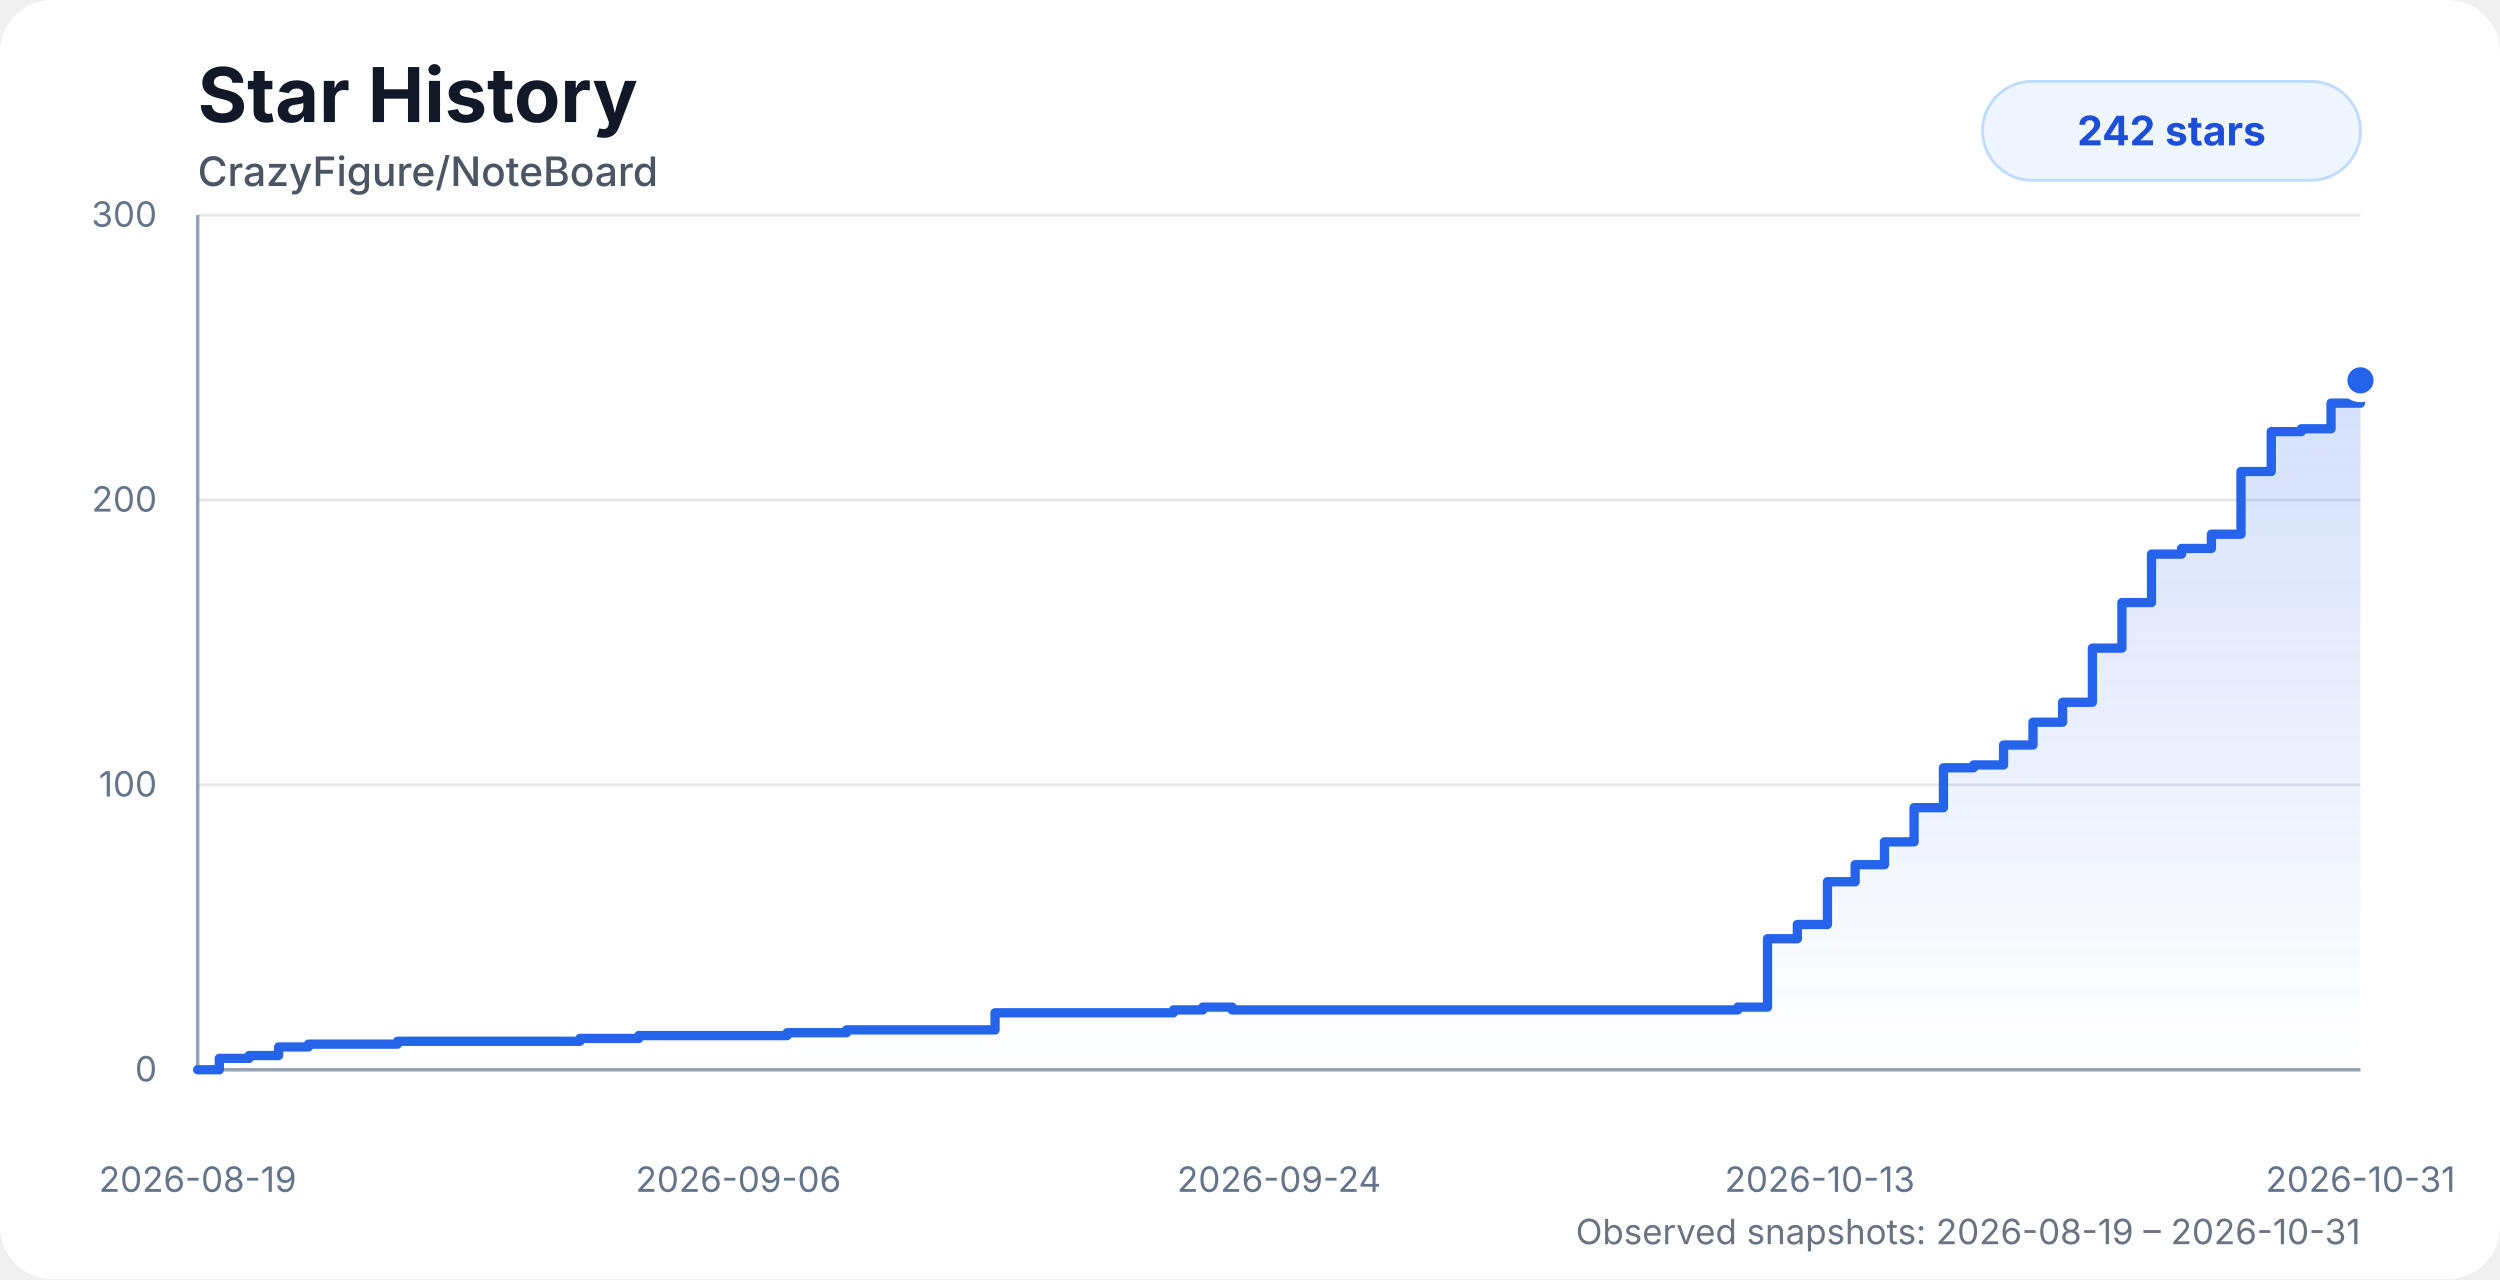
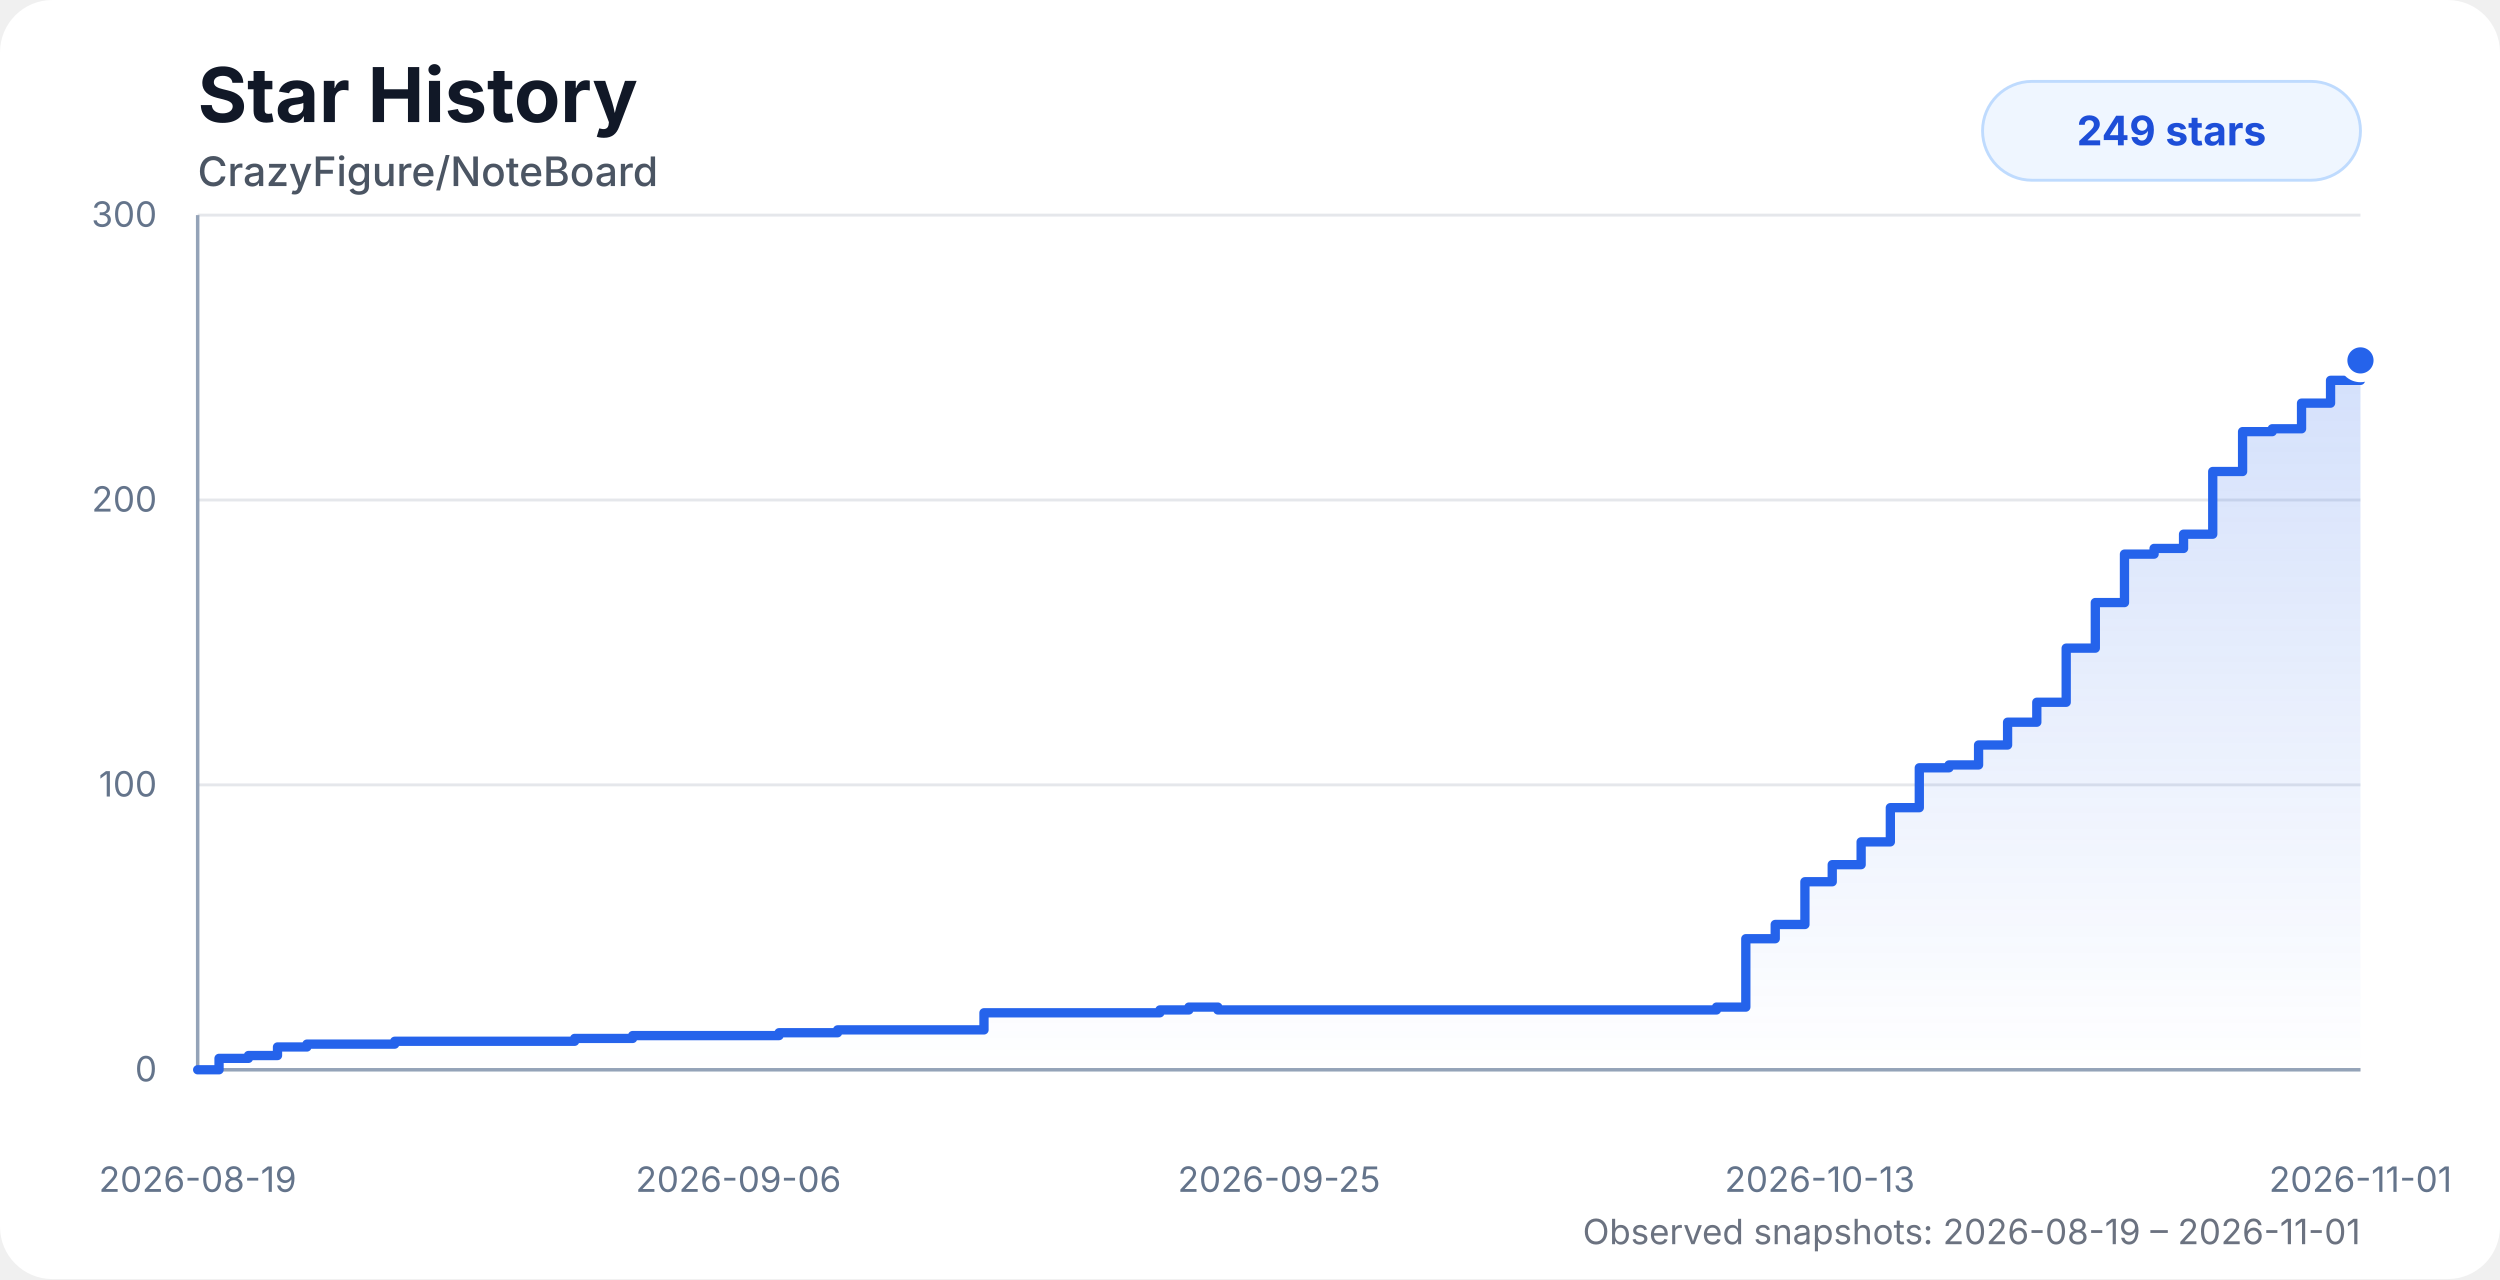
<svg xmlns="http://www.w3.org/2000/svg" width="860" height="440" viewBox="0 0 860 440" role="img" aria-labelledby="title desc">
  <style>
    .chart-bg { fill: #ffffff; }
    .title { fill: #111827; font: 700 26px system-ui, -apple-system, BlinkMacSystemFont, "Segoe UI", sans-serif; }
    .subtitle { fill: #4b5563; font: 500 14px system-ui, -apple-system, BlinkMacSystemFont, "Segoe UI", sans-serif; }
    .axis-label { fill: #64748b; font: 12px system-ui, -apple-system, BlinkMacSystemFont, "Segoe UI", sans-serif; }
    .grid { stroke: #e5e7eb; stroke-width: 1; }
    .axis { stroke: #94a3b8; stroke-width: 1.2; }
    .area { fill: url(#starGradient); opacity: 0.28; }
    .line { fill: none; stroke: #2563eb; stroke-width: 3.2; stroke-linecap: round; stroke-linejoin: round; }
    .dot { fill: #2563eb; stroke: #ffffff; stroke-width: 3; }
    .badge { fill: #eff6ff; stroke: #bfdbfe; }
    .badge-text { fill: #1d4ed8; font: 700 14px system-ui, -apple-system, BlinkMacSystemFont, "Segoe UI", sans-serif; }
    .status { fill: #6b7280; font: 12px system-ui, -apple-system, BlinkMacSystemFont, "Segoe UI", sans-serif; }
    @media (prefers-color-scheme: dark) {
      .chart-bg { fill: #0d1117; }
      .title { fill: #f8fafc; }
      .subtitle { fill: #cbd5e1; }
      .axis-label { fill: #94a3b8; }
      .grid { stroke: #1f2937; }
      .axis { stroke: #475569; }
      .dot { stroke: #0d1117; }
      .badge { fill: #172554; stroke: #1d4ed8; }
      .badge-text { fill: #bfdbfe; }
      .status { fill: #94a3b8; }
    }
  </style>
  <defs>
    <linearGradient id="starGradient" x1="0" x2="0" y1="0" y2="1">
      <stop offset="0%" stop-color="#2563eb" stop-opacity="0.72" />
      <stop offset="100%" stop-color="#2563eb" stop-opacity="0" />
    </linearGradient>
  </defs>
  <rect class="chart-bg" width="860" height="440" rx="18" />
  <text class="title" x="68" y="42">Star History</text>
  <text class="subtitle" x="68" y="64">CrazyFigure/NoteBoard</text>
  <g>
    <line class="grid" x1="68" y1="368" x2="812" y2="368" />
    <line class="grid" x1="68" y1="270" x2="812" y2="270" />
    <line class="grid" x1="68" y1="172" x2="812" y2="172" />
    <line class="grid" x1="68" y1="74" x2="812" y2="74" />
    <line class="axis" x1="68" y1="74" x2="68" y2="368" />
    <line class="axis" x1="68" y1="368" x2="812" y2="368" />
    <text class="axis-label" x="54" y="372" text-anchor="end">0</text>
    <text class="axis-label" x="54" y="274" text-anchor="end">100</text>
    <text class="axis-label" x="54" y="176" text-anchor="end">200</text>
    <text class="axis-label" x="54" y="78" text-anchor="end">300</text>
    <text class="axis-label" x="68" y="410" text-anchor="middle">2026-08-19</text>
    <text class="axis-label" x="254" y="410" text-anchor="middle">2026-09-06</text>
-     <text class="axis-label" x="440" y="410" text-anchor="middle">2026-09-24</text>
+     <text class="axis-label" x="440" y="410" text-anchor="middle">2026-09-25</text>
    <text class="axis-label" x="626" y="410" text-anchor="middle">2026-10-13</text>
-     <text class="axis-label" x="812" y="410" text-anchor="middle">2026-10-31</text>
+     <text class="axis-label" x="812" y="410" text-anchor="middle">2026-11-01</text>
  </g>
-   <path class="area" d="M 68 368 H 68 V 368 H 75.45 V 364.08 H 85.7 V 363.1 H 95.84 V 360.16 H 106.11 V 359.18 H 116.32 V 359.18 H 126.47 V 359.18 H 136.73 V 358.2 H 150.57 V 358.2 H 161.51 V 358.2 H 169.57 V 358.2 H 179.3 V 358.2 H 189.62 V 358.2 H 199.48 V 357.22 H 209.54 V 357.22 H 219.73 V 356.24 H 229.98 V 356.24 H 240.12 V 356.24 H 250.4 V 356.24 H 260.66 V 356.24 H 270.79 V 355.26 H 281.02 V 355.26 H 291.22 V 354.28 H 301.44 V 354.28 H 311.56 V 354.28 H 321.93 V 354.28 H 332.19 V 354.28 H 342.29 V 348.4 H 352.47 V 348.4 H 362.69 V 348.4 H 372.82 V 348.4 H 383.02 V 348.4 H 393.4 V 348.4 H 403.64 V 347.42 H 413.77 V 346.44 H 423.86 V 347.42 H 434.13 V 347.42 H 444.31 V 347.42 H 454.51 V 347.42 H 464.9 V 347.42 H 475.28 V 347.42 H 485.47 V 347.42 H 495.6 V 347.42 H 505.97 V 347.42 H 516.1 V 347.42 H 526.11 V 347.42 H 536.48 V 347.42 H 546.76 V 347.42 H 557.15 V 347.42 H 567.21 V 347.42 H 577.51 V 347.42 H 587.69 V 347.42 H 597.81 V 346.44 H 608.03 V 322.92 H 618.29 V 318.02 H 628.64 V 303.32 H 638.17 V 297.44 H 648.25 V 289.6 H 658.45 V 277.84 H 668.55 V 264.12 H 678.91 V 263.14 H 689.22 V 256.28 H 699.34 V 248.44 H 709.53 V 241.58 H 719.78 V 222.96 H 729.94 V 207.28 H 740.11 V 190.62 H 750.45 V 188.66 H 760.72 V 183.76 H 770.9 V 162.2 H 781.31 V 148.48 H 791.66 V 147.5 H 801.88 V 138.68 H 812 V 130.84 L 812 368 L 68 368 Z" />
-   <path class="line" d="M 68 368 H 68 V 368 H 75.45 V 364.08 H 85.7 V 363.1 H 95.84 V 360.16 H 106.11 V 359.18 H 116.32 V 359.18 H 126.47 V 359.18 H 136.73 V 358.2 H 150.57 V 358.2 H 161.51 V 358.2 H 169.57 V 358.2 H 179.3 V 358.2 H 189.62 V 358.2 H 199.48 V 357.22 H 209.54 V 357.22 H 219.73 V 356.24 H 229.98 V 356.24 H 240.12 V 356.24 H 250.4 V 356.24 H 260.66 V 356.24 H 270.79 V 355.26 H 281.02 V 355.26 H 291.22 V 354.28 H 301.44 V 354.28 H 311.56 V 354.28 H 321.93 V 354.28 H 332.19 V 354.28 H 342.29 V 348.4 H 352.47 V 348.4 H 362.69 V 348.4 H 372.82 V 348.4 H 383.02 V 348.4 H 393.4 V 348.4 H 403.64 V 347.42 H 413.77 V 346.44 H 423.86 V 347.42 H 434.13 V 347.42 H 444.31 V 347.42 H 454.51 V 347.42 H 464.9 V 347.42 H 475.28 V 347.42 H 485.47 V 347.42 H 495.6 V 347.42 H 505.97 V 347.42 H 516.1 V 347.42 H 526.11 V 347.42 H 536.48 V 347.42 H 546.76 V 347.42 H 557.15 V 347.42 H 567.21 V 347.42 H 577.51 V 347.42 H 587.69 V 347.42 H 597.81 V 346.44 H 608.03 V 322.92 H 618.29 V 318.02 H 628.64 V 303.32 H 638.17 V 297.44 H 648.25 V 289.6 H 658.45 V 277.84 H 668.55 V 264.12 H 678.91 V 263.14 H 689.22 V 256.28 H 699.34 V 248.44 H 709.53 V 241.58 H 719.78 V 222.96 H 729.94 V 207.28 H 740.11 V 190.62 H 750.45 V 188.66 H 760.72 V 183.76 H 770.9 V 162.2 H 781.31 V 148.48 H 791.66 V 147.5 H 801.88 V 138.68 H 812 V 130.84" />
-   <circle class="dot" cx="812" cy="130.84" r="6" />
+   <path class="area" d="M 68 368 H 68 V 368 H 75.35 V 364.08 H 85.46 V 363.1 H 95.46 V 360.16 H 105.58 V 359.18 H 115.65 V 359.18 H 125.67 V 359.18 H 135.78 V 358.2 H 149.43 V 358.2 H 160.22 V 358.2 H 168.16 V 358.2 H 177.76 V 358.2 H 187.94 V 358.2 H 197.67 V 357.22 H 207.58 V 357.22 H 217.63 V 356.24 H 227.74 V 356.24 H 237.73 V 356.24 H 247.88 V 356.24 H 258 V 356.24 H 267.99 V 355.26 H 278.08 V 355.26 H 288.13 V 354.28 H 298.21 V 354.28 H 308.19 V 354.28 H 318.41 V 354.28 H 328.54 V 354.28 H 338.49 V 348.4 H 348.54 V 348.4 H 358.62 V 348.4 H 368.61 V 348.4 H 378.66 V 348.4 H 388.9 V 348.4 H 399 V 347.42 H 408.98 V 346.44 H 418.94 V 347.42 H 429.06 V 347.42 H 439.1 V 347.42 H 449.16 V 347.42 H 459.41 V 347.42 H 469.65 V 347.42 H 479.69 V 347.42 H 489.68 V 347.42 H 499.91 V 347.42 H 509.9 V 347.42 H 519.77 V 347.42 H 530 V 347.42 H 540.14 V 347.42 H 550.38 V 347.42 H 560.31 V 347.42 H 570.46 V 347.42 H 580.5 V 347.42 H 590.48 V 346.44 H 600.56 V 322.92 H 610.68 V 318.02 H 620.89 V 303.32 H 630.29 V 297.44 H 640.23 V 289.6 H 650.28 V 277.84 H 660.24 V 264.12 H 670.46 V 263.14 H 680.63 V 256.28 H 690.61 V 248.44 H 700.66 V 241.58 H 710.77 V 222.96 H 720.79 V 207.28 H 730.82 V 190.62 H 741.01 V 188.66 H 751.14 V 183.76 H 761.18 V 162.2 H 771.45 V 148.48 H 781.65 V 147.5 H 791.73 V 138.68 H 801.71 V 130.84 H 812 V 123.98 L 812 368 L 68 368 Z" />
+   <path class="line" d="M 68 368 H 68 V 368 H 75.35 V 364.08 H 85.46 V 363.1 H 95.46 V 360.16 H 105.58 V 359.18 H 115.65 V 359.18 H 125.67 V 359.18 H 135.78 V 358.2 H 149.43 V 358.2 H 160.22 V 358.2 H 168.16 V 358.2 H 177.76 V 358.2 H 187.94 V 358.2 H 197.67 V 357.22 H 207.58 V 357.22 H 217.63 V 356.24 H 227.74 V 356.24 H 237.73 V 356.24 H 247.88 V 356.24 H 258 V 356.24 H 267.99 V 355.26 H 278.08 V 355.26 H 288.13 V 354.28 H 298.21 V 354.28 H 308.19 V 354.28 H 318.41 V 354.28 H 328.54 V 354.28 H 338.49 V 348.4 H 348.54 V 348.4 H 358.62 V 348.4 H 368.61 V 348.4 H 378.66 V 348.4 H 388.9 V 348.4 H 399 V 347.42 H 408.98 V 346.44 H 418.94 V 347.42 H 429.06 V 347.42 H 439.1 V 347.42 H 449.16 V 347.42 H 459.41 V 347.42 H 469.65 V 347.42 H 479.69 V 347.42 H 489.68 V 347.42 H 499.91 V 347.42 H 509.9 V 347.42 H 519.77 V 347.42 H 530 V 347.42 H 540.14 V 347.42 H 550.38 V 347.42 H 560.31 V 347.42 H 570.46 V 347.42 H 580.5 V 347.42 H 590.48 V 346.44 H 600.56 V 322.92 H 610.68 V 318.02 H 620.89 V 303.32 H 630.29 V 297.44 H 640.23 V 289.6 H 650.28 V 277.84 H 660.24 V 264.12 H 670.46 V 263.14 H 680.63 V 256.28 H 690.61 V 248.44 H 700.66 V 241.58 H 710.77 V 222.96 H 720.79 V 207.28 H 730.82 V 190.62 H 741.01 V 188.66 H 751.14 V 183.76 H 761.18 V 162.2 H 771.45 V 148.48 H 781.65 V 147.5 H 791.73 V 138.68 H 801.71 V 130.84 H 812 V 123.98" />
+   <circle class="dot" cx="812" cy="123.98" r="6" />
  <rect class="badge" x="682" y="28" width="130" height="34" rx="17" />
-   <text class="badge-text" x="747" y="50" text-anchor="middle">242 stars</text>
-   <text class="status" x="812" y="428" text-anchor="end">Observed snapshots: 2026-08-19 – 2026-10-31</text>
+   <text class="badge-text" x="747" y="50" text-anchor="middle">249 stars</text>
+   <text class="status" x="812" y="428" text-anchor="end">Observed snapshots: 2026-08-19 – 2026-11-01</text>
</svg>
